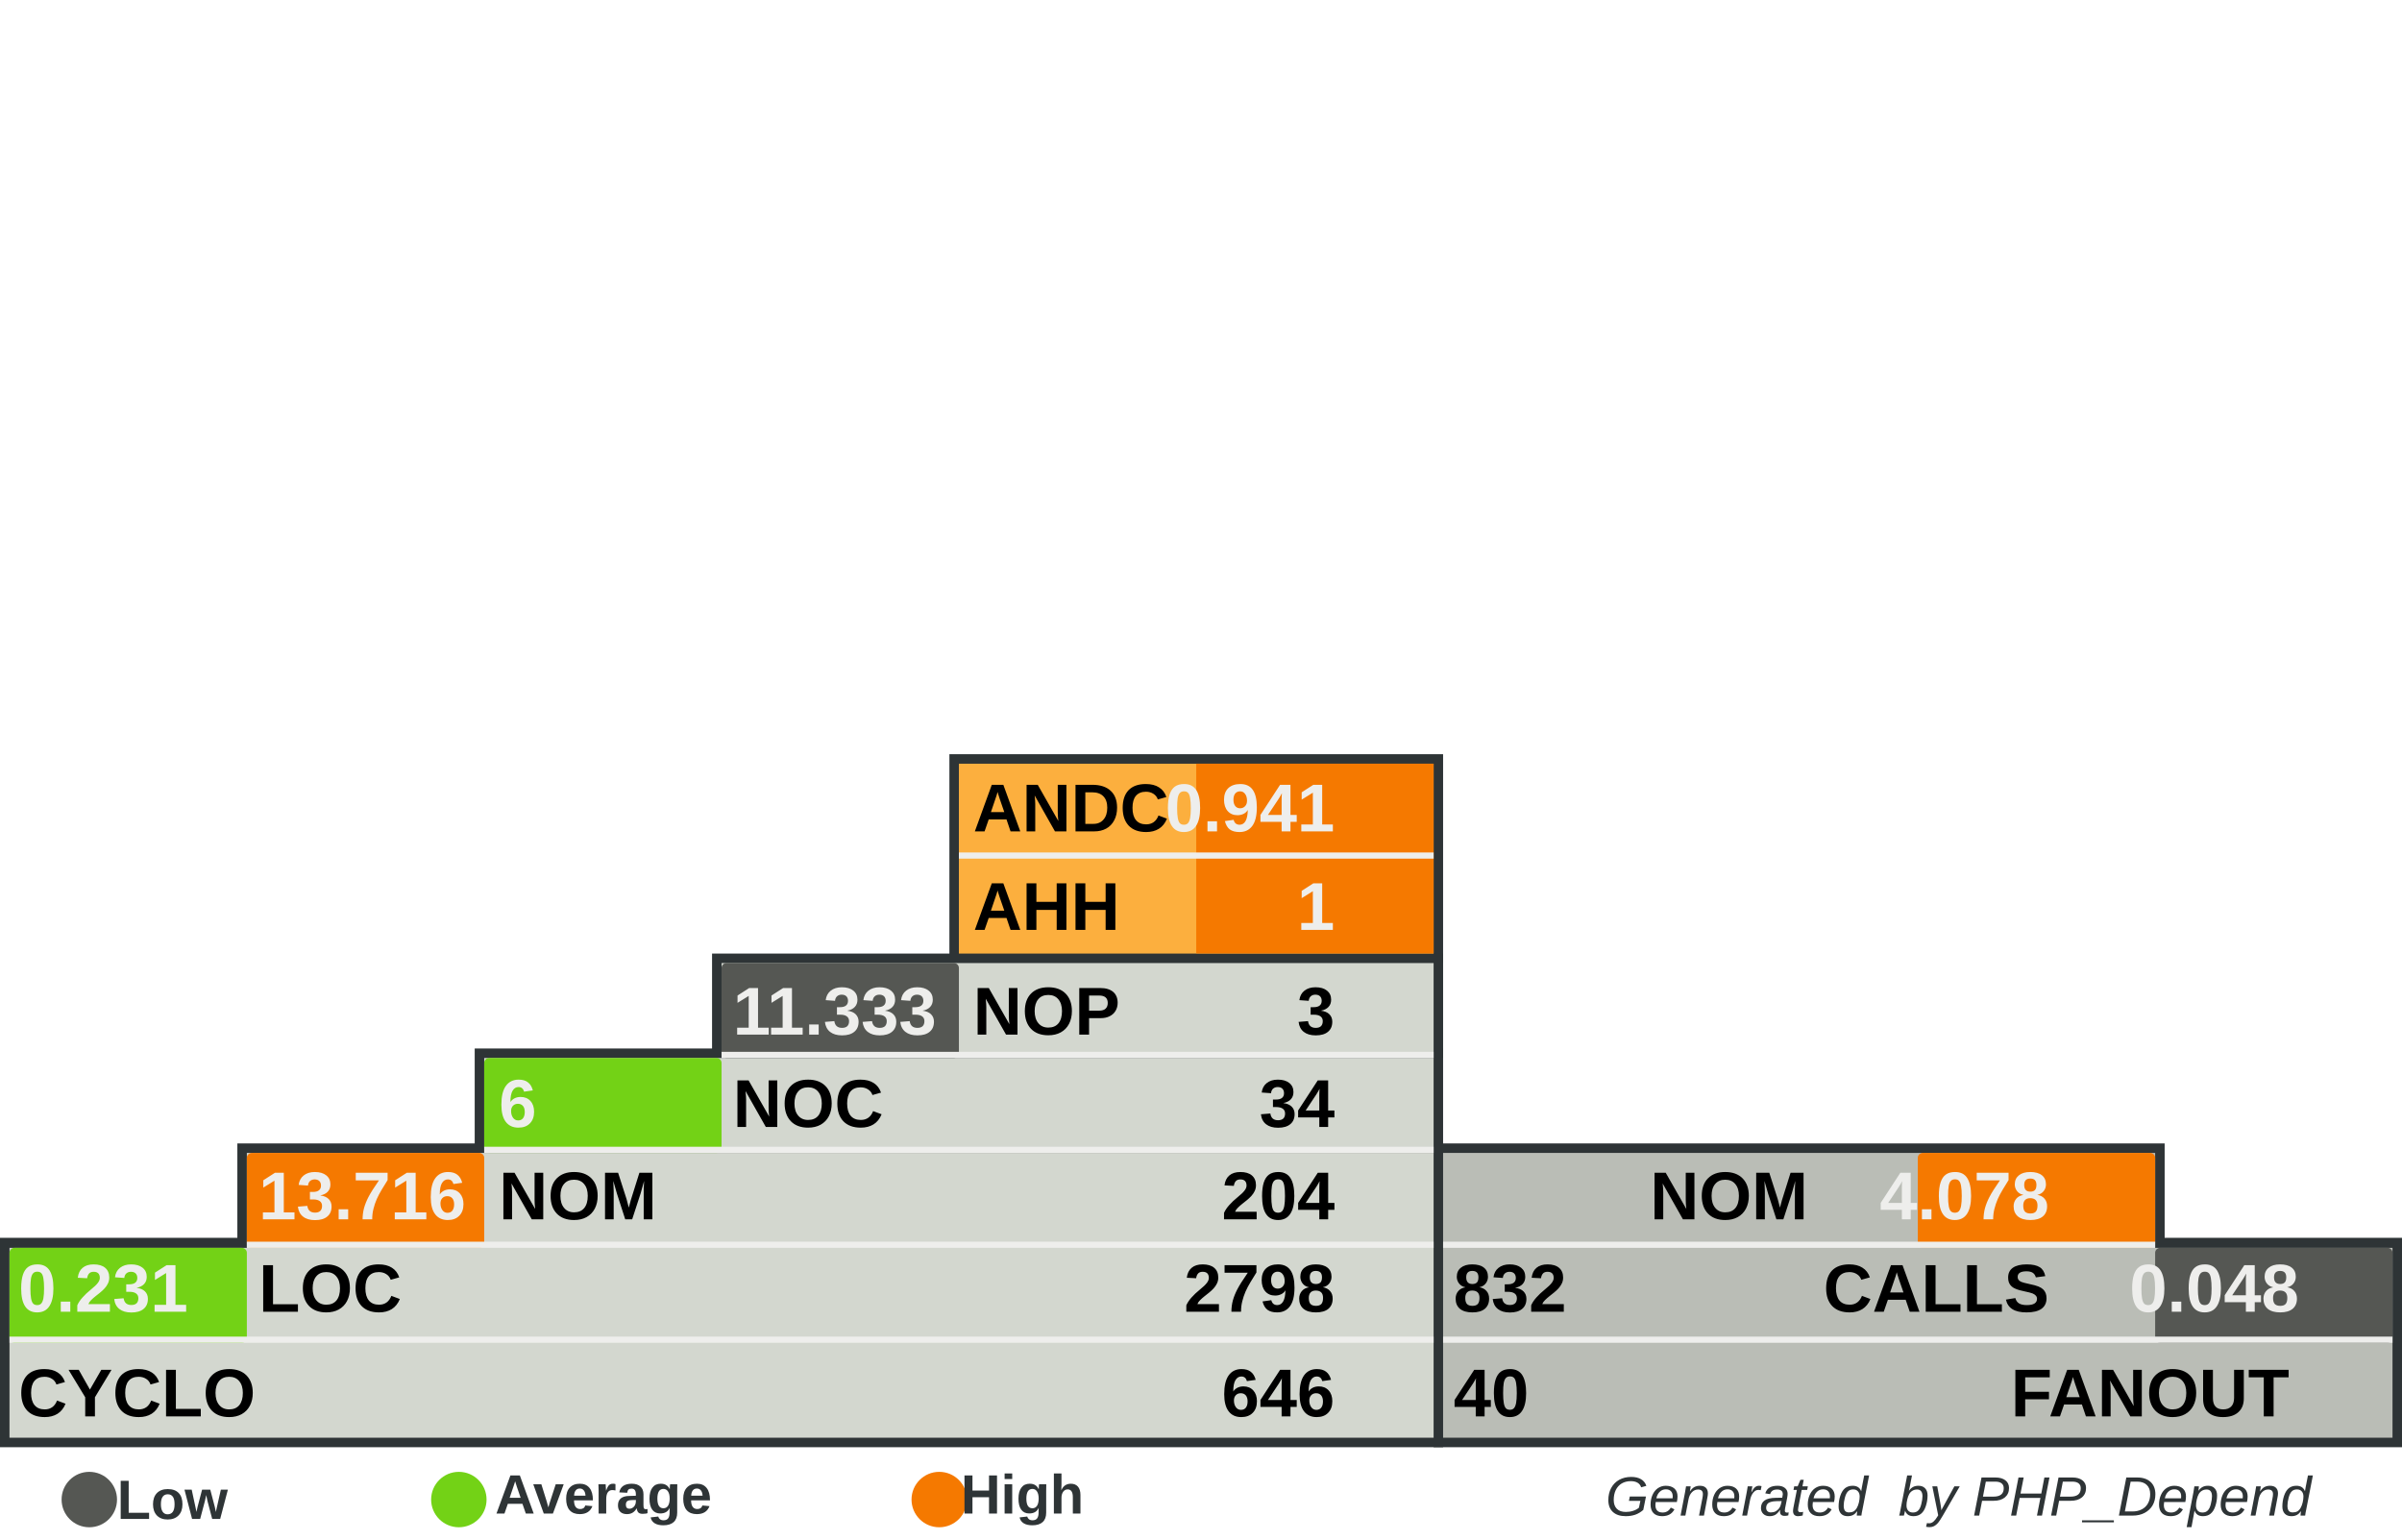
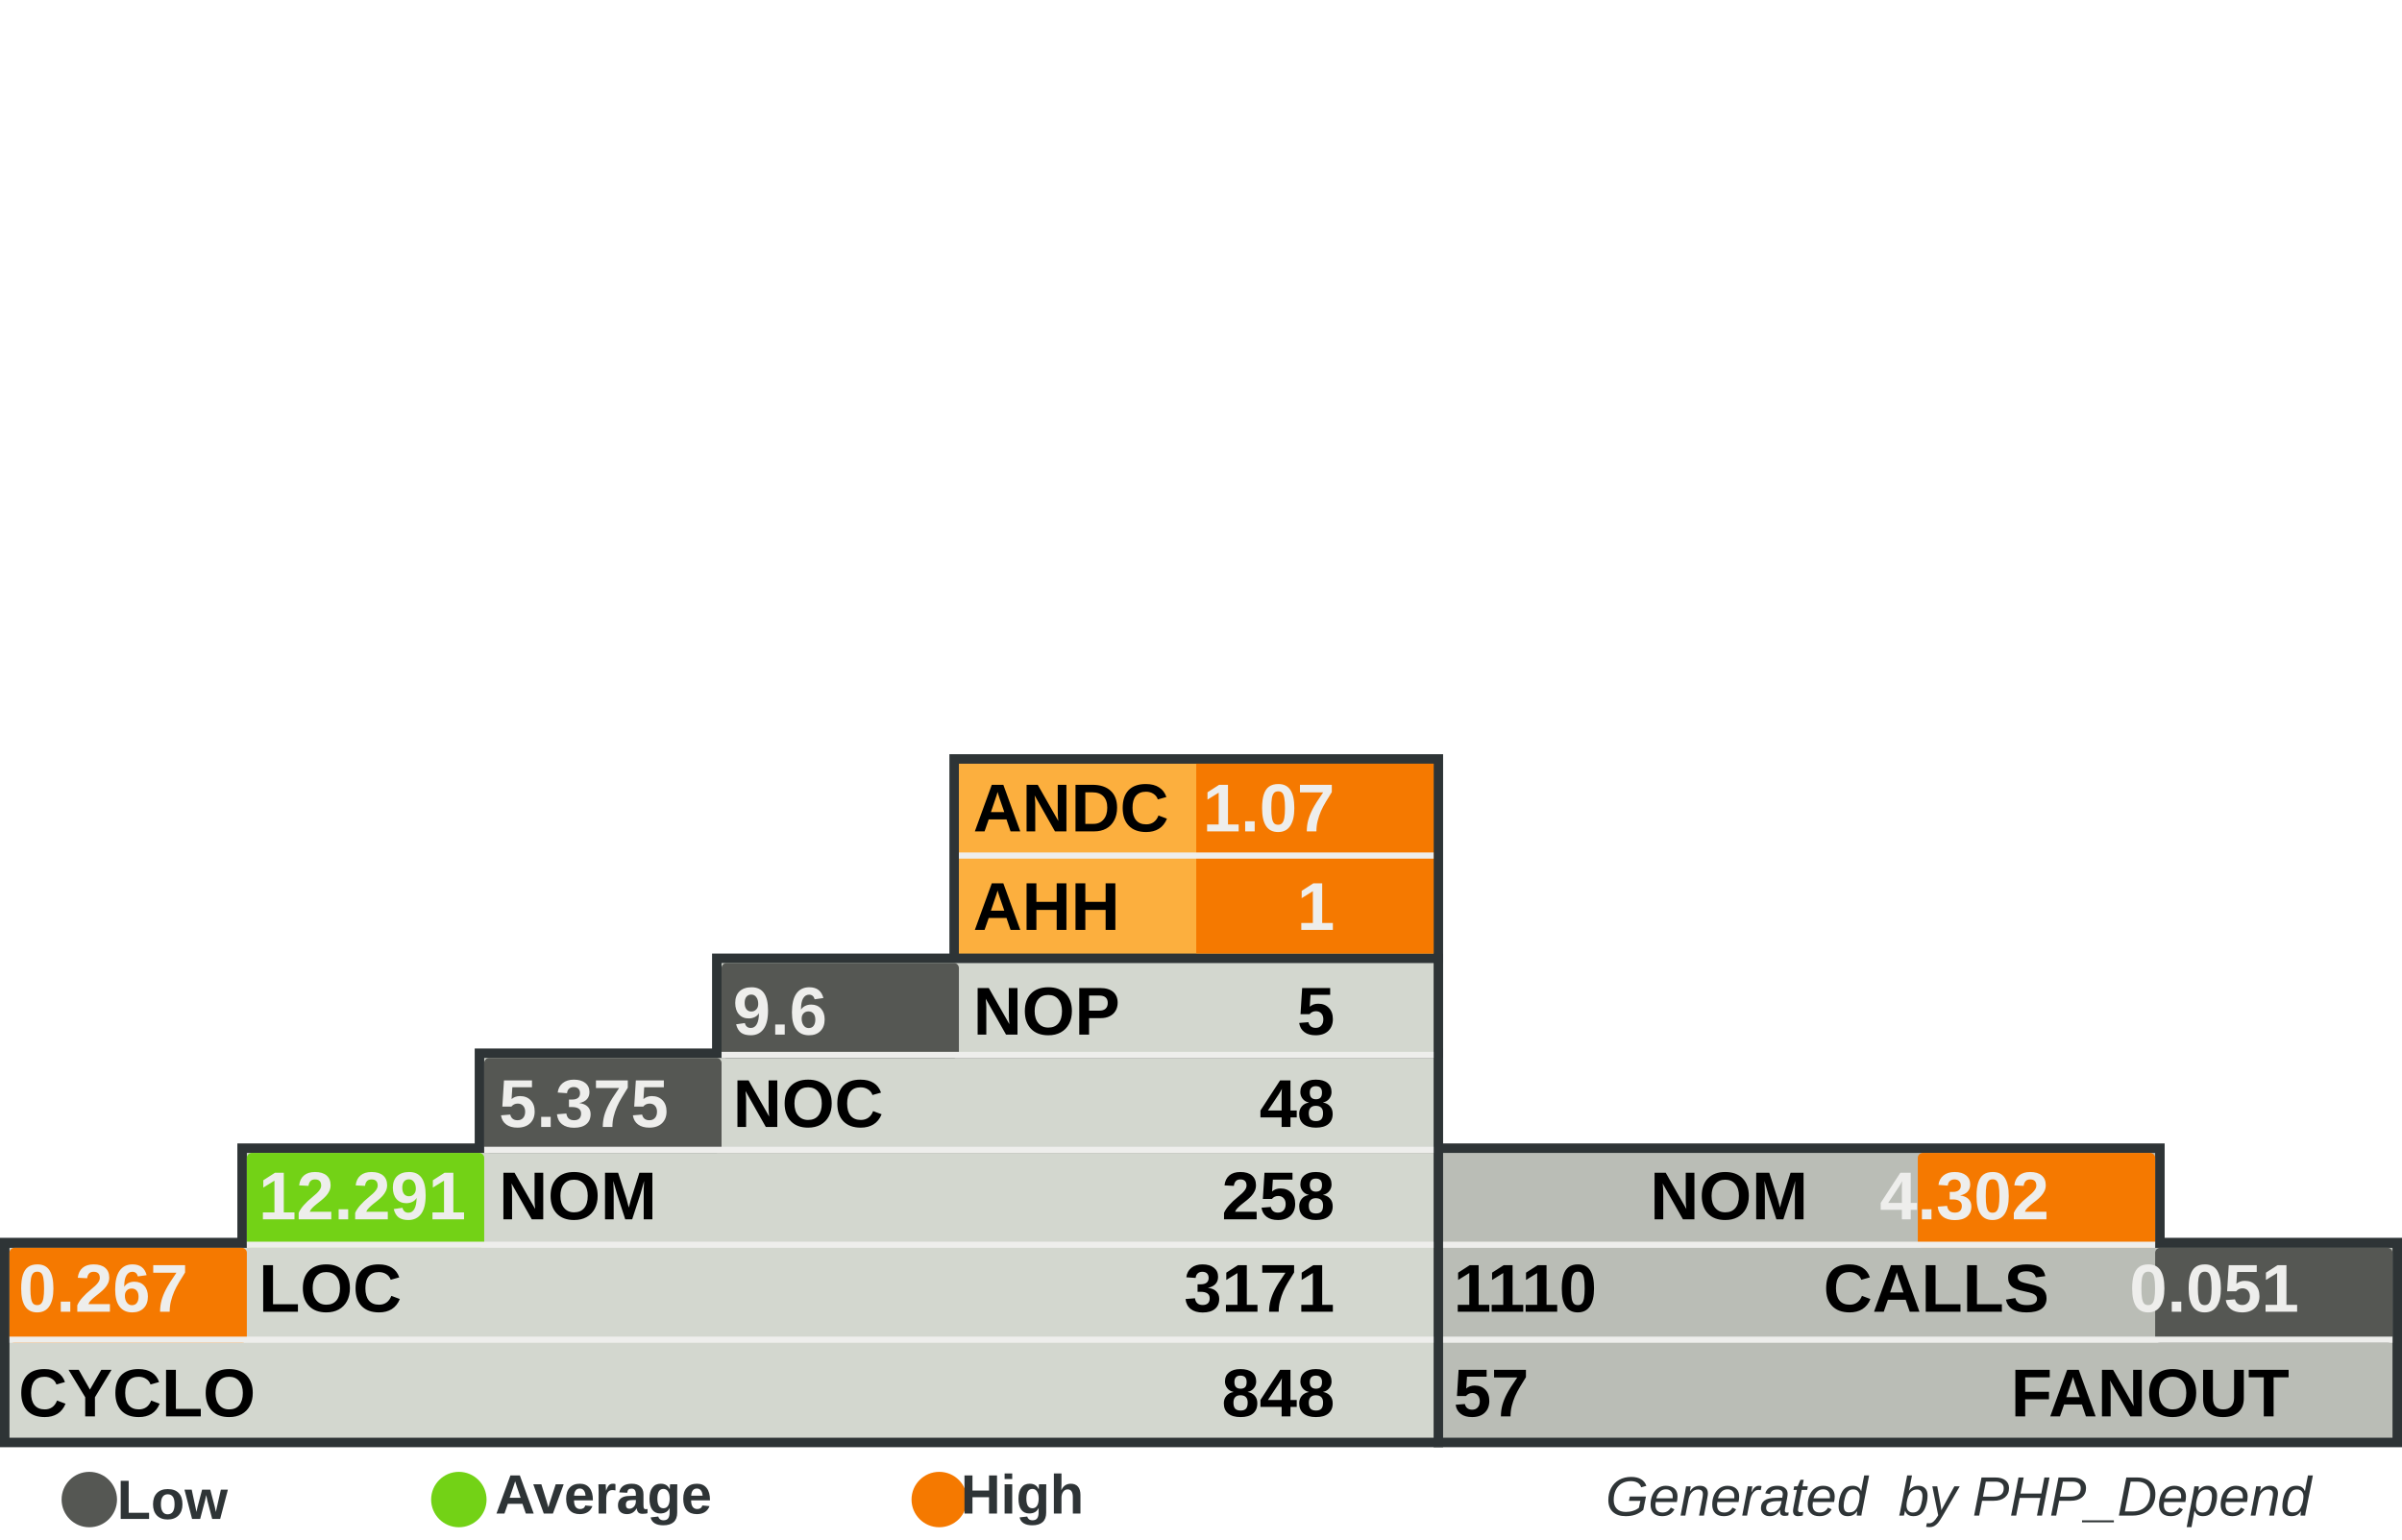
<svg xmlns="http://www.w3.org/2000/svg" width="390" height="250" id="svg5110" version="1.0">
  <defs id="defs5112">
    </defs>
  <g id="layer1">
    <rect style="fill:#555753" width="0" height="0" x="0" y="0" rx="0" ry="0" id="rect8982" xml:id="threshold.low" />
    <rect style="fill:#73d216" width="0" height="0" x="0" y="0" rx="0" ry="0" id="rect8983" xml:id="threshold.average" />
    <rect style="fill:#f57900" width="0" height="0" x="0" y="0" rx="0" ry="0" id="rect2834" xml:id="threshold.high" />
    <rect style="opacity:1;fill:#2e3436;fill-opacity:1;stroke:none;stroke-width:1;stroke-miterlimit:4;stroke-dasharray:none;stroke-opacity:1" id="rect4954" width="118.696" height="16.957" x="232.767" y="185.672" rx="2.978" ry="0" />
    <rect style="opacity:1;fill:#2e3436;fill-opacity:1;stroke:none;stroke-width:1;stroke-miterlimit:4;stroke-dasharray:none;stroke-opacity:1" id="rect4956" width="157.233" height="34" x="232.767" y="201" rx="3.945" ry="0" />
    <rect style="opacity:1;fill:#2e3436;fill-opacity:1;stroke:none;stroke-width:1;stroke-miterlimit:4;stroke-dasharray:none;stroke-opacity:1" id="rect4958" width="80.158" height="33.913" x="154.15" y="122.47" rx="2.011" ry="0" />
    <rect style="opacity:1;fill:#2e3436;fill-opacity:1;stroke:none;stroke-width:1;stroke-miterlimit:4;stroke-dasharray:none;stroke-opacity:1" id="rect4960" width="234.308" height="34" x="0" y="201" rx="5.879" ry="0" />
    <rect style="opacity:1;fill:#2e3436;fill-opacity:1;stroke:none;stroke-width:1;stroke-miterlimit:4;stroke-dasharray:none;stroke-opacity:1" id="rect4962" width="195.771" height="16.957" x="38.538" y="185.672" rx="4.912" ry="0" />
    <rect style="opacity:1;fill:#2e3436;fill-opacity:1;stroke:none;stroke-width:1;stroke-miterlimit:4;stroke-dasharray:none;stroke-opacity:1" id="rect4964" width="157.233" height="16.957" x="77.075" y="170.257" rx="3.945" ry="0" />
    <rect style="opacity:1;fill:#2e3436;fill-opacity:1;stroke:none;stroke-width:1;stroke-miterlimit:4;stroke-dasharray:none;stroke-opacity:1" id="rect4966" width="118.696" height="16.957" x="115.613" y="154.842" rx="2.978" ry="0" />
    <rect style="opacity:1;fill:#d3d7cf;fill-opacity:1;stroke:none;stroke-width:1;stroke-miterlimit:4;stroke-dasharray:none;stroke-opacity:1" id="rect4968" width="231.225" height="30.83" x="1.542" y="202.628" rx="5.801" ry="0" />
    <rect style="opacity:1;fill:#d3d7cf;fill-opacity:1;stroke:none;stroke-width:1;stroke-miterlimit:4;stroke-dasharray:none;stroke-opacity:1" id="rect4970" width="192.688" height="15.415" x="40.079" y="187.214" rx="4.834" ry="0" />
    <rect style="opacity:1;fill:#d3d7cf;fill-opacity:1;stroke:none;stroke-width:1;stroke-miterlimit:4;stroke-dasharray:none;stroke-opacity:1" id="rect4972" width="154.15" height="15.415" x="78.617" y="171.798" rx="3.868" ry="0" />
    <rect style="opacity:1;fill:#d3d7cf;fill-opacity:1;stroke:none;stroke-width:1;stroke-miterlimit:4;stroke-dasharray:none;stroke-opacity:1" id="rect4974" width="115.613" height="15.415" x="117.154" y="156.383" rx="2.901" ry="0" />
    <rect style="opacity:1;fill:#fcaf3e;fill-opacity:1;stroke:none;stroke-width:1;stroke-miterlimit:4;stroke-dasharray:none;stroke-opacity:1" id="rect4976" width="77.075" height="30.83" x="155.692" y="124.012" rx="1.934" ry="0" />
    <rect style="opacity:1;fill:#babdb6;fill-opacity:1;stroke:none;stroke-width:1;stroke-miterlimit:4;stroke-dasharray:none;stroke-opacity:1" id="rect4978" width="154.15" height="30.83" x="234.308" y="202.628" rx="3.868" ry="0" />
    <rect style="opacity:1;fill:#babdb6;fill-opacity:1;stroke:none;stroke-width:1;stroke-miterlimit:4;stroke-dasharray:none;stroke-opacity:1" id="rect4980" width="115.613" height="15.415" x="234.308" y="187.213" rx="2.901" ry="0" />
    <rect style="opacity:1;fill:#f57900;fill-opacity:1;stroke:none;stroke-width:1;stroke-miterlimit:4;stroke-dasharray:none;stroke-opacity:1" id="rect4982" xml:id="rect.andc" width="38.538" height="15.43" x="194.229" y="124.012" rx="0.967" ry="0" />
    <rect style="opacity:1;fill:#f57900;fill-opacity:1;stroke:none;stroke-width:1;stroke-miterlimit:4;stroke-dasharray:none;stroke-opacity:1" id="rect2851" xml:id="rect.ahh" width="38.538" height="15.4" x="194.229" y="139.412" rx="0.967" ry="0" />
    <rect style="opacity:1;fill:#555753;fill-opacity:1;stroke:none;stroke-width:1;stroke-miterlimit:4;stroke-dasharray:none;stroke-opacity:1" id="rect4984" xml:id="rect.noc-nop" width="38.538" height="15.415" x="117.154" y="156.383" rx="0.806" />
-     <rect style="opacity:1;fill:#73d216;fill-opacity:1;stroke:none;stroke-width:1;stroke-miterlimit:4;stroke-dasharray:none;stroke-opacity:1" id="rect4986" xml:id="rect.nom-noc" width="38.538" height="15.415" x="78.617" y="171.798" rx="0.806" />
-     <rect style="opacity:1;fill:#f57900;fill-opacity:1;stroke:none;stroke-width:1;stroke-miterlimit:4;stroke-dasharray:none;stroke-opacity:1" id="rect4988" xml:id="rect.loc-nom" width="38.538" height="15.415" x="40.079" y="187.213" rx="0.806" />
-     <rect style="opacity:1;fill:#73d216;fill-opacity:1;stroke:none;stroke-width:1;stroke-miterlimit:4;stroke-dasharray:none;stroke-opacity:1" id="rect4990" xml:id="rect.cyclo-loc" width="38.538" height="15.415" x="1.542" y="202.628" rx="0.806" />
+     <rect style="opacity:1;fill:#555753;fill-opacity:1;stroke:none;stroke-width:1;stroke-miterlimit:4;stroke-dasharray:none;stroke-opacity:1" id="rect4986" xml:id="rect.nom-noc" width="38.538" height="15.415" x="78.617" y="171.798" rx="0.806" />
+     <rect style="opacity:1;fill:#73d216;fill-opacity:1;stroke:none;stroke-width:1;stroke-miterlimit:4;stroke-dasharray:none;stroke-opacity:1" id="rect4988" xml:id="rect.loc-nom" width="38.538" height="15.415" x="40.079" y="187.213" rx="0.806" />
+     <rect style="opacity:1;fill:#f57900;fill-opacity:1;stroke:none;stroke-width:1;stroke-miterlimit:4;stroke-dasharray:none;stroke-opacity:1" id="rect4990" xml:id="rect.cyclo-loc" width="38.538" height="15.415" x="1.542" y="202.628" rx="0.806" />
    <rect style="opacity:1;fill:#f57900;fill-opacity:1;stroke:none;stroke-width:1;stroke-miterlimit:4;stroke-dasharray:none;stroke-opacity:1" id="rect4992" xml:id="rect.calls-nom" width="38.538" height="15.415" x="311.383" y="187.213" rx="0.806" />
    <rect style="opacity:1;fill:#555753;fill-opacity:1;stroke:none;stroke-width:1;stroke-miterlimit:4;stroke-dasharray:none;stroke-opacity:1" id="rect4994" xml:id="rect.fanout-calls" width="38.538" height="15.415" x="349.921" y="202.628" rx="0.806" />
    <rect style="opacity:1;fill:#eeeeec;fill-opacity:1;stroke:none;stroke-width:1;stroke-miterlimit:4;stroke-dasharray:none;stroke-opacity:1" id="rect4996" width="231.225" height="1" x="1.542" y="217.043" rx="5.801" ry="0" />
    <rect style="opacity:1;fill:#eeeeec;fill-opacity:1;stroke:none;stroke-width:1;stroke-miterlimit:4;stroke-dasharray:none;stroke-opacity:1" id="rect4998" width="192.688" height="1" x="40.079" y="201.628" rx="4.834" ry="0" />
    <rect style="opacity:1;fill:#eeeeec;fill-opacity:1;stroke:none;stroke-width:1;stroke-miterlimit:4;stroke-dasharray:none;stroke-opacity:1" id="rect5000" width="154.15" height="1" x="78.617" y="186.213" rx="3.868" ry="0" />
    <rect style="opacity:1;fill:#eeeeec;fill-opacity:1;stroke:none;stroke-width:1;stroke-miterlimit:4;stroke-dasharray:none;stroke-opacity:1" id="rect5002" width="115.613" height="1" x="117.154" y="170.798" rx="2.901" ry="0" />
    <rect style="opacity:1;fill:#eeeeec;fill-opacity:1;stroke:none;stroke-width:1;stroke-miterlimit:4;stroke-dasharray:none;stroke-opacity:1" id="rect5004" width="115.613" height="1" x="234.308" y="201.628" rx="2.901" ry="0" />
    <rect style="opacity:1;fill:#eeeeec;fill-opacity:1;stroke:none;stroke-width:1;stroke-miterlimit:4;stroke-dasharray:none;stroke-opacity:1" id="rect5006" width="154.15" height="1" x="234.308" y="217.043" rx="3.868" ry="0" />
    <rect style="opacity:1;fill:#eeeeec;fill-opacity:1;stroke:none;stroke-width:1;stroke-miterlimit:4;stroke-dasharray:none;stroke-opacity:1" id="rect5008" width="77.075" height="1" x="155.692" y="138.427" rx="1.934" ry="0" />
    <text xml:space="preserve" style="font-size:11px;font-style:normal;font-variant:normal;font-weight:bold;font-stretch:normal;fill:#000000;fill-opacity:1;stroke:none;stroke-width:1px;stroke-linecap:butt;stroke-linejoin:miter;stroke-opacity:1;font-family:Arial" x="158" y="135" title="Average Number of Derived Classes" id="text5010">
      <tspan title="Average Number of Derived Classes" id="tspan5012" x="158" y="135">ANDC</tspan>
    </text>
    <text xml:space="preserve" style="font-size:11px;font-style:normal;font-variant:normal;font-weight:bold;font-stretch:normal;fill:#000000;fill-opacity:1;stroke:none;stroke-width:1px;stroke-linecap:butt;stroke-linejoin:miter;stroke-opacity:1;font-family:Arial" x="158" y="151" title="Average Hierarchy Height" id="text5014">
      <tspan title="Average Hierarchy Height" id="tspan5016" x="158" y="151">AHH</tspan>
    </text>
    <text xml:space="preserve" style="font-size:11px;font-style:normal;font-variant:normal;font-weight:bold;font-stretch:normal;fill:#000000;fill-opacity:1;stroke:none;stroke-width:1px;stroke-linecap:butt;stroke-linejoin:miter;stroke-opacity:1;font-family:Arial" x="158" y="168" title="Number Of Packages" id="text5018">
      <tspan title="Number Of Packages" id="tspan5020" x="158" y="168">NOP</tspan>
    </text>
    <text xml:space="preserve" style="font-size:11px;font-style:normal;font-variant:normal;font-weight:bold;font-stretch:normal;fill:#000000;fill-opacity:1;stroke:none;stroke-width:1px;stroke-linecap:butt;stroke-linejoin:miter;stroke-opacity:1;font-family:Arial" x="119" y="183" id="text5022" title="Number Of Classes" transform="scale(0.9999985,1.000001)">
      <tspan title="Number Of Classes" id="tspan5024" x="119" y="183">NOC</tspan>
    </text>
    <text xml:space="preserve" style="font-size:11px;font-style:normal;font-variant:normal;font-weight:bold;font-stretch:normal;fill:#000000;fill-opacity:1;stroke:none;stroke-width:1px;stroke-linecap:butt;stroke-linejoin:miter;stroke-opacity:1;font-family:Arial" x="81" y="198" id="text5026" title="Number Of Methods (Methods+Functions)" transform="scale(0.9999985,1.000001)">
      <tspan title="Number Of Methods (Methods+Functions)" id="tspan5028" x="81" y="198">NOM</tspan>
    </text>
    <text xml:space="preserve" style="font-size:11px;font-style:normal;font-variant:normal;font-weight:bold;font-stretch:normal;fill:#000000;fill-opacity:1;stroke:none;stroke-width:1px;stroke-linecap:butt;stroke-linejoin:miter;stroke-opacity:1;font-family:Arial" x="42" y="213" id="text5030" title="Lines Of Code (Non Comment and Non Whitespace Lines)" transform="scale(0.9999985,1.000001)">
      <tspan title="Lines Of Code (Non Comment and Non Whitespace Lines)" id="tspan5032" x="42" y="213">LOC</tspan>
    </text>
    <text xml:space="preserve" style="font-size:11px;font-style:normal;font-variant:normal;font-weight:bold;font-stretch:normal;fill:#000000;fill-opacity:1;stroke:none;stroke-width:1px;stroke-linecap:butt;stroke-linejoin:miter;stroke-opacity:1;font-family:Arial" x="3" y="230" id="text5034" title="Cyclomatic Complexity" transform="scale(0.9999985,1.000001)">
      <tspan title="Cyclomatic Complexity" id="tspan5036" x="3" y="230">CYCLO</tspan>
    </text>
    <text xml:space="preserve" style="font-size:11px;font-style:normal;font-variant:normal;font-weight:bold;font-stretch:normal;text-align:end;text-anchor:end;fill:#000000;fill-opacity:1;stroke:none;stroke-width:1px;stroke-linecap:butt;stroke-linejoin:miter;stroke-opacity:1;font-family:Arial" x="308.858" y="198" id="text5038" title="Number Of Methods (Methods+Functions)" transform="scale(0.9999985,1.000001)">
      <tspan title="Number Of Methods (Methods+Functions)" id="tspan5040" x="308.858" y="198">NOM</tspan>
    </text>
    <text xml:space="preserve" style="font-size:11px;font-style:normal;font-variant:normal;font-weight:bold;font-stretch:normal;text-anchor:end;fill:#000000;fill-opacity:1;stroke:none;stroke-width:1px;stroke-linecap:butt;stroke-linejoin:miter;stroke-opacity:1;font-family:Arial" x="348" y="213" id="text5042" title="Number of Operation Calls" transform="scale(0.9999985,1.000001)">
      <tspan title="Number of Operation Calls" id="tspan5044" x="348" y="213">CALLS</tspan>
    </text>
    <text xml:space="preserve" style="font-size:11px;font-style:normal;font-variant:normal;font-weight:bold;font-stretch:normal;text-anchor:end;fill:#000000;fill-opacity:1;stroke:none;stroke-width:1px;stroke-linecap:butt;stroke-linejoin:miter;stroke-opacity:1;font-family:Arial" x="387" y="230" id="text5046" title="Number of Called Classes" transform="scale(0.9999985,1.000001)">
      <tspan title="Number of Called Classes" id="tspan5048" x="387" y="230">FANOUT</tspan>
    </text>
    <text xml:space="preserve" style="font-size:11px;font-style:normal;font-variant:normal;font-weight:bold;font-stretch:normal;fill:#000000;fill-opacity:1;stroke:none;stroke-width:1px;stroke-linecap:butt;stroke-linejoin:miter;stroke-opacity:1;font-family:Arial" title="Number of Called Classes" x="236" y="230" id="text5050" transform="scale(0.9999985,1.000001)">
-       <tspan title="Number of Called Classes" id="tspan5052" xml:id="pdepend.fanout" x="236" y="230">40</tspan>
+       <tspan title="Number of Called Classes" id="tspan5052" xml:id="pdepend.fanout" x="236" y="230">57</tspan>
    </text>
    <text xml:space="preserve" style="font-size:11px;font-style:normal;font-variant:normal;font-weight:bold;font-stretch:normal;fill:#000000;fill-opacity:1;stroke:none;stroke-width:1px;stroke-linecap:butt;stroke-linejoin:miter;stroke-opacity:1;font-family:Arial" title="Number of Operation Calls" x="236" y="213" id="text5054" transform="scale(0.9999985,1.000001)">
-       <tspan title="Number of Operation Calls" id="tspan5056" xml:id="pdepend.calls" x="236" y="213">832</tspan>
+       <tspan title="Number of Operation Calls" id="tspan5056" xml:id="pdepend.calls" x="236" y="213">1110</tspan>
    </text>
    <text xml:space="preserve" style="font-size:11px;font-style:normal;font-variant:normal;font-weight:bold;font-stretch:normal;text-anchor:end;fill:#000000;fill-opacity:1;stroke:none;stroke-width:1px;stroke-linecap:butt;stroke-linejoin:miter;stroke-opacity:1;font-family:Arial" title="Cyclomatic Complexity" x="232" y="230" id="text5058" transform="scale(0.9999985,1.000001)">
-       <tspan title="Cyclomatic Complexity" id="tspan5060" xml:id="pdepend.cyclo" x="232" y="230">646</tspan>
+       <tspan title="Cyclomatic Complexity" id="tspan5060" xml:id="pdepend.cyclo" x="232" y="230">848</tspan>
    </text>
    <text xml:space="preserve" style="font-size:11px;font-style:normal;font-variant:normal;font-weight:bold;font-stretch:normal;text-anchor:end;fill:#000000;fill-opacity:1;stroke:none;stroke-width:1px;stroke-linecap:butt;stroke-linejoin:miter;stroke-opacity:1;font-family:Arial" title="Lines Of Code (Non Comment and Non Whitespace Lines)" x="232" y="213" id="text5062" transform="scale(0.9999985,1.000001)">
-       <tspan xml:id="pdepend.loc" title="Lines Of Code (Non Comment and Non Whitespace Lines)" id="tspan5064" x="232" y="213">2798</tspan>
+       <tspan xml:id="pdepend.loc" title="Lines Of Code (Non Comment and Non Whitespace Lines)" id="tspan5064" x="232" y="213">3171</tspan>
    </text>
    <text xml:space="preserve" style="font-size:11px;font-style:normal;font-variant:normal;font-weight:bold;font-stretch:normal;text-anchor:end;fill:#000000;fill-opacity:1;stroke:none;stroke-width:1px;stroke-linecap:butt;stroke-linejoin:miter;stroke-opacity:1;font-family:Arial" title="Number Of Methods (Methods+Functions)" x="232" y="198" id="text5066" transform="scale(0.9999985,1.000001)">
-       <tspan title="Number Of Methods (Methods+Functions)" id="tspan5068" xml:id="pdepend.nom" x="232" y="198">204</tspan>
+       <tspan title="Number Of Methods (Methods+Functions)" id="tspan5068" xml:id="pdepend.nom" x="232" y="198">258</tspan>
    </text>
    <text xml:space="preserve" style="font-size:11px;font-style:normal;font-variant:normal;font-weight:bold;font-stretch:normal;text-anchor:end;fill:#000000;fill-opacity:1;stroke:none;stroke-width:1px;stroke-linecap:butt;stroke-linejoin:miter;stroke-opacity:1;font-family:Arial" title="Number Of Packages" x="232" y="168" id="text5070" transform="scale(0.9999985,1.000001)">
-       <tspan title="Number Of Packages" id="tspan5072" xml:id="pdepend.nop" x="232" y="168">3</tspan>
+       <tspan title="Number Of Packages" id="tspan5072" xml:id="pdepend.nop" x="232" y="168">5</tspan>
    </text>
    <text xml:space="preserve" style="font-size:11px;font-style:normal;font-variant:normal;font-weight:bold;font-stretch:normal;text-anchor:end;fill:#000000;fill-opacity:1;stroke:none;stroke-width:1px;stroke-linecap:butt;stroke-linejoin:miter;stroke-opacity:1;font-family:Arial" title="Number Of Classes" x="232" y="183" id="text5074" transform="scale(0.9999985,1.000001)">
-       <tspan title="Number Of Classes" id="tspan5076" xml:id="pdepend.noc" x="232" y="183">34</tspan>
+       <tspan title="Number Of Classes" id="tspan5076" xml:id="pdepend.noc" x="232" y="183">48</tspan>
    </text>
    <text xml:space="preserve" style="font-size:11px;font-style:normal;font-variant:normal;font-weight:bold;font-stretch:normal;text-anchor:end;fill:#eeeeec;fill-opacity:1;stroke:none;stroke-width:1px;stroke-linecap:butt;stroke-linejoin:miter;stroke-opacity:1;font-family:Arial" title="Average Number of Derived Classes" x="232" y="135" id="text5078" transform="scale(0.9999985,1.000001)">
-       <tspan title="Average Number of Derived Classes" id="tspan5080" xml:id="pdepend.andc" x="232" y="135">0.941</tspan>
+       <tspan title="Average Number of Derived Classes" id="tspan5080" xml:id="pdepend.andc" x="232" y="135">1.07</tspan>
    </text>
    <text xml:space="preserve" style="font-size:11px;font-style:normal;font-variant:normal;font-weight:bold;font-stretch:normal;text-anchor:end;fill:#eeeeec;fill-opacity:1;stroke:none;stroke-width:1px;stroke-linecap:butt;stroke-linejoin:miter;stroke-opacity:1;font-family:Arial" title="Average Hierarchy Height" x="232" y="151" id="text5082" transform="scale(0.9999985,1.000001)">
      <tspan title="Average Hierarchy Height" id="tspan5084" xml:id="pdepend.ahh" x="232" y="151">1</tspan>
    </text>
    <text xml:space="preserve" style="font-size:11px;font-style:normal;font-variant:normal;font-weight:bold;font-stretch:normal;fill:#eeeeec;fill-opacity:1;stroke:none;stroke-width:1px;stroke-linecap:butt;stroke-linejoin:miter;stroke-opacity:1;font-family:Arial" title="Ratio: Number of Classes / Number of Packages" x="119" y="168" id="text5086" transform="scale(0.9999985,1.000001)">
-       <tspan title="Ratio: Number of Classes / Number of Packages" id="tspan5088" xml:id="pdepend.noc-nop" x="119" y="168">11.333</tspan>
+       <tspan title="Ratio: Number of Classes / Number of Packages" id="tspan5088" xml:id="pdepend.noc-nop" x="119" y="168">9.6</tspan>
    </text>
    <text xml:space="preserve" style="font-size:11px;font-style:normal;font-variant:normal;font-weight:bold;font-stretch:normal;fill:#eeeeec;fill-opacity:1;stroke:none;stroke-width:1px;stroke-linecap:butt;stroke-linejoin:miter;stroke-opacity:1;font-family:Arial" title="Ratio: Number of Methods / Number of Classes" x="81" y="183" id="text5090" transform="scale(0.9999985,1.000001)">
-       <tspan title="Ratio: Number of Methods / Number of Classes" id="tspan5092" xml:id="pdepend.nom-noc" x="81" y="183">6</tspan>
+       <tspan title="Ratio: Number of Methods / Number of Classes" id="tspan5092" xml:id="pdepend.nom-noc" x="81" y="183">5.375</tspan>
    </text>
    <text xml:space="preserve" style="font-size:11px;font-style:normal;font-variant:normal;font-weight:bold;font-stretch:normal;fill:#eeeeec;fill-opacity:1;stroke:none;stroke-width:1px;stroke-linecap:butt;stroke-linejoin:miter;stroke-opacity:1;font-family:Arial" title="Ratio: Lines of Code / Number of Methods" x="42" y="198" id="text5094" transform="scale(0.9999985,1.000001)">
-       <tspan title="Ratio: Lines of Code / Number of Methods" id="tspan5096" xml:id="pdepend.loc-nom" x="42" y="198">13.716</tspan>
+       <tspan title="Ratio: Lines of Code / Number of Methods" id="tspan5096" xml:id="pdepend.loc-nom" x="42" y="198">12.291</tspan>
    </text>
    <text xml:space="preserve" style="font-size:11px;font-style:normal;font-variant:normal;font-weight:bold;font-stretch:normal;fill:#eeeeec;fill-opacity:1;stroke:none;stroke-width:1px;stroke-linecap:butt;stroke-linejoin:miter;stroke-opacity:1;font-family:Arial" title="Ratio: Cyclomatic Complexity / Lines of Code" x="3" y="213" id="text5098" transform="scale(0.9999985,1.000001)">
-       <tspan title="Ratio: Cyclomatic Complexity / Lines of Code" id="tspan5100" xml:id="pdepend.cyclo-loc" x="3" y="213">0.231</tspan>
+       <tspan title="Ratio: Cyclomatic Complexity / Lines of Code" id="tspan5100" xml:id="pdepend.cyclo-loc" x="3" y="213">0.267</tspan>
    </text>
    <text xml:space="preserve" style="font-size:11px;font-style:normal;font-variant:normal;font-weight:bold;font-stretch:normal;text-anchor:end;fill:#eeeeec;fill-opacity:1;stroke:none;stroke-width:1px;stroke-linecap:butt;stroke-linejoin:miter;stroke-opacity:1;font-family:Arial" title="Ratio: Number of Called Classes(FANOUT) / Number of Operation Calls" x="388.563" y="213" id="text5102" transform="scale(0.9999985,1.000001)">
-       <tspan title="Ratio: Number of Called Classes(FANOUT) / Number of Operation Calls" id="tspan5104" xml:id="pdepend.fanout-calls" x="388.563" y="213">0.048</tspan>
+       <tspan title="Ratio: Number of Called Classes(FANOUT) / Number of Operation Calls" id="tspan5104" xml:id="pdepend.fanout-calls" x="388.563" y="213">0.051</tspan>
    </text>
    <text xml:space="preserve" style="font-size:11px;font-style:normal;font-variant:normal;font-weight:bold;font-stretch:normal;text-anchor:end;fill:#eeeeec;fill-opacity:1;stroke:none;stroke-width:1px;stroke-linecap:butt;stroke-linejoin:miter;stroke-opacity:1;font-family:Arial" title="Ratio: Number of Operation Calls / Number of Methods (Methods+Functions)" x="348" y="198" id="text5106" transform="scale(0.9999985,1.000001)">
-       <tspan title="Ratio: Number of Operation Calls / Number of Methods (Methods+Functions)" id="tspan5108" xml:id="pdepend.calls-nom" x="348" y="198">4.078</tspan>
+       <tspan title="Ratio: Number of Operation Calls / Number of Methods (Methods+Functions)" id="tspan5108" xml:id="pdepend.calls-nom" x="348" y="198">4.302</tspan>
    </text>
    <text xml:space="preserve" style="font-size:8px;font-style:normal;font-variant:normal;font-weight:bold;font-stretch:normal;text-align:end;text-anchor:end;fill:#2e3436;fill-opacity:1;stroke:none;stroke-width:1px;stroke-linecap:butt;stroke-linejoin:miter;stroke-opacity:1;font-family:Arial" x="386.395" y="246.106" id="text2692">
      <tspan id="tspan2694" x="386.395" y="246.106" style="font-size:9px;font-style:italic;font-variant:normal;font-weight:normal;font-stretch:normal;text-align:end;text-anchor:end;fill:#2e3436;font-family:Arial;">Generated  by PHP_Depend</tspan>
    </text>
    <path style="opacity:1;fill:#555753;fill-opacity:1;stroke:none;stroke-width:1;stroke-miterlimit:4;stroke-dasharray:none;stroke-opacity:1" id="path3780" d="M 65.333,285.667 A 12,10.333 0 1 1 41.333,285.667 A 12,10.333 0 1 1 65.333,285.667 z" transform="matrix(0.375,0,0,0.4354839,-5.5,119.0968)" />
    <text xml:space="preserve" style="font-size:8px;font-style:normal;font-weight:bold;text-align:center;text-anchor:middle;fill:#2e3436;fill-opacity:1;stroke:none;stroke-width:1px;stroke-linecap:butt;stroke-linejoin:miter;stroke-opacity:1;font-family:URW Chancery L;" x="32.387" y="246.642" id="text3782">
      <tspan id="tspan3784" x="32.387" y="246.642" style="font-size:9px;font-style:normal;font-variant:normal;font-weight:bold;font-stretch:normal;fill:#2e3436;font-family:Arial;">Low</tspan>
    </text>
    <path style="opacity:1;fill:#73d216;fill-opacity:1;stroke:none;stroke-width:1;stroke-miterlimit:4;stroke-dasharray:none;stroke-opacity:1" id="path3786" d="M 65.333,285.667 A 12,10.333 0 1 1 41.333,285.667 A 12,10.333 0 1 1 65.333,285.667 z" transform="matrix(0.375,0,0,0.4354839,54.5,119.0968)" />
    <text xml:space="preserve" style="font-size:8px;font-style:normal;font-weight:bold;text-align:center;text-anchor:middle;fill:#2e3436;fill-opacity:1;stroke:none;stroke-width:1px;stroke-linecap:butt;stroke-linejoin:miter;stroke-opacity:1;font-family:URW Chancery L;" x="102.387" y="245.774" id="text3788">
      <tspan id="tspan3790" x="102.387" y="245.774" style="font-size:9px;font-style:normal;font-variant:normal;font-weight:bold;font-stretch:normal;fill:#2e3436;font-family:Arial;">Average</tspan>
    </text>
    <path style="opacity:1;fill:#f57900;fill-opacity:1;stroke:none;stroke-width:1;stroke-miterlimit:4;stroke-dasharray:none;stroke-opacity:1" id="path3792" d="M 65.333,285.667 A 12,10.333 0 1 1 41.333,285.667 A 12,10.333 0 1 1 65.333,285.667 z" transform="matrix(0.375,0,0,0.4354839,132.5,119.0968)" />
    <text xml:space="preserve" style="font-size:8px;font-style:normal;font-weight:bold;text-align:center;text-anchor:middle;fill:#2e3436;fill-opacity:1;stroke:none;stroke-width:1px;stroke-linecap:butt;stroke-linejoin:miter;stroke-opacity:1;font-family:URW Chancery L;" x="170.387" y="245.774" id="text3794">
      <tspan id="tspan3796" x="170.387" y="245.774" style="font-size:9px;font-style:normal;font-variant:normal;font-weight:bold;font-stretch:normal;fill:#2e3436;font-family:Arial;">High</tspan>
    </text>
  </g>
</svg>
